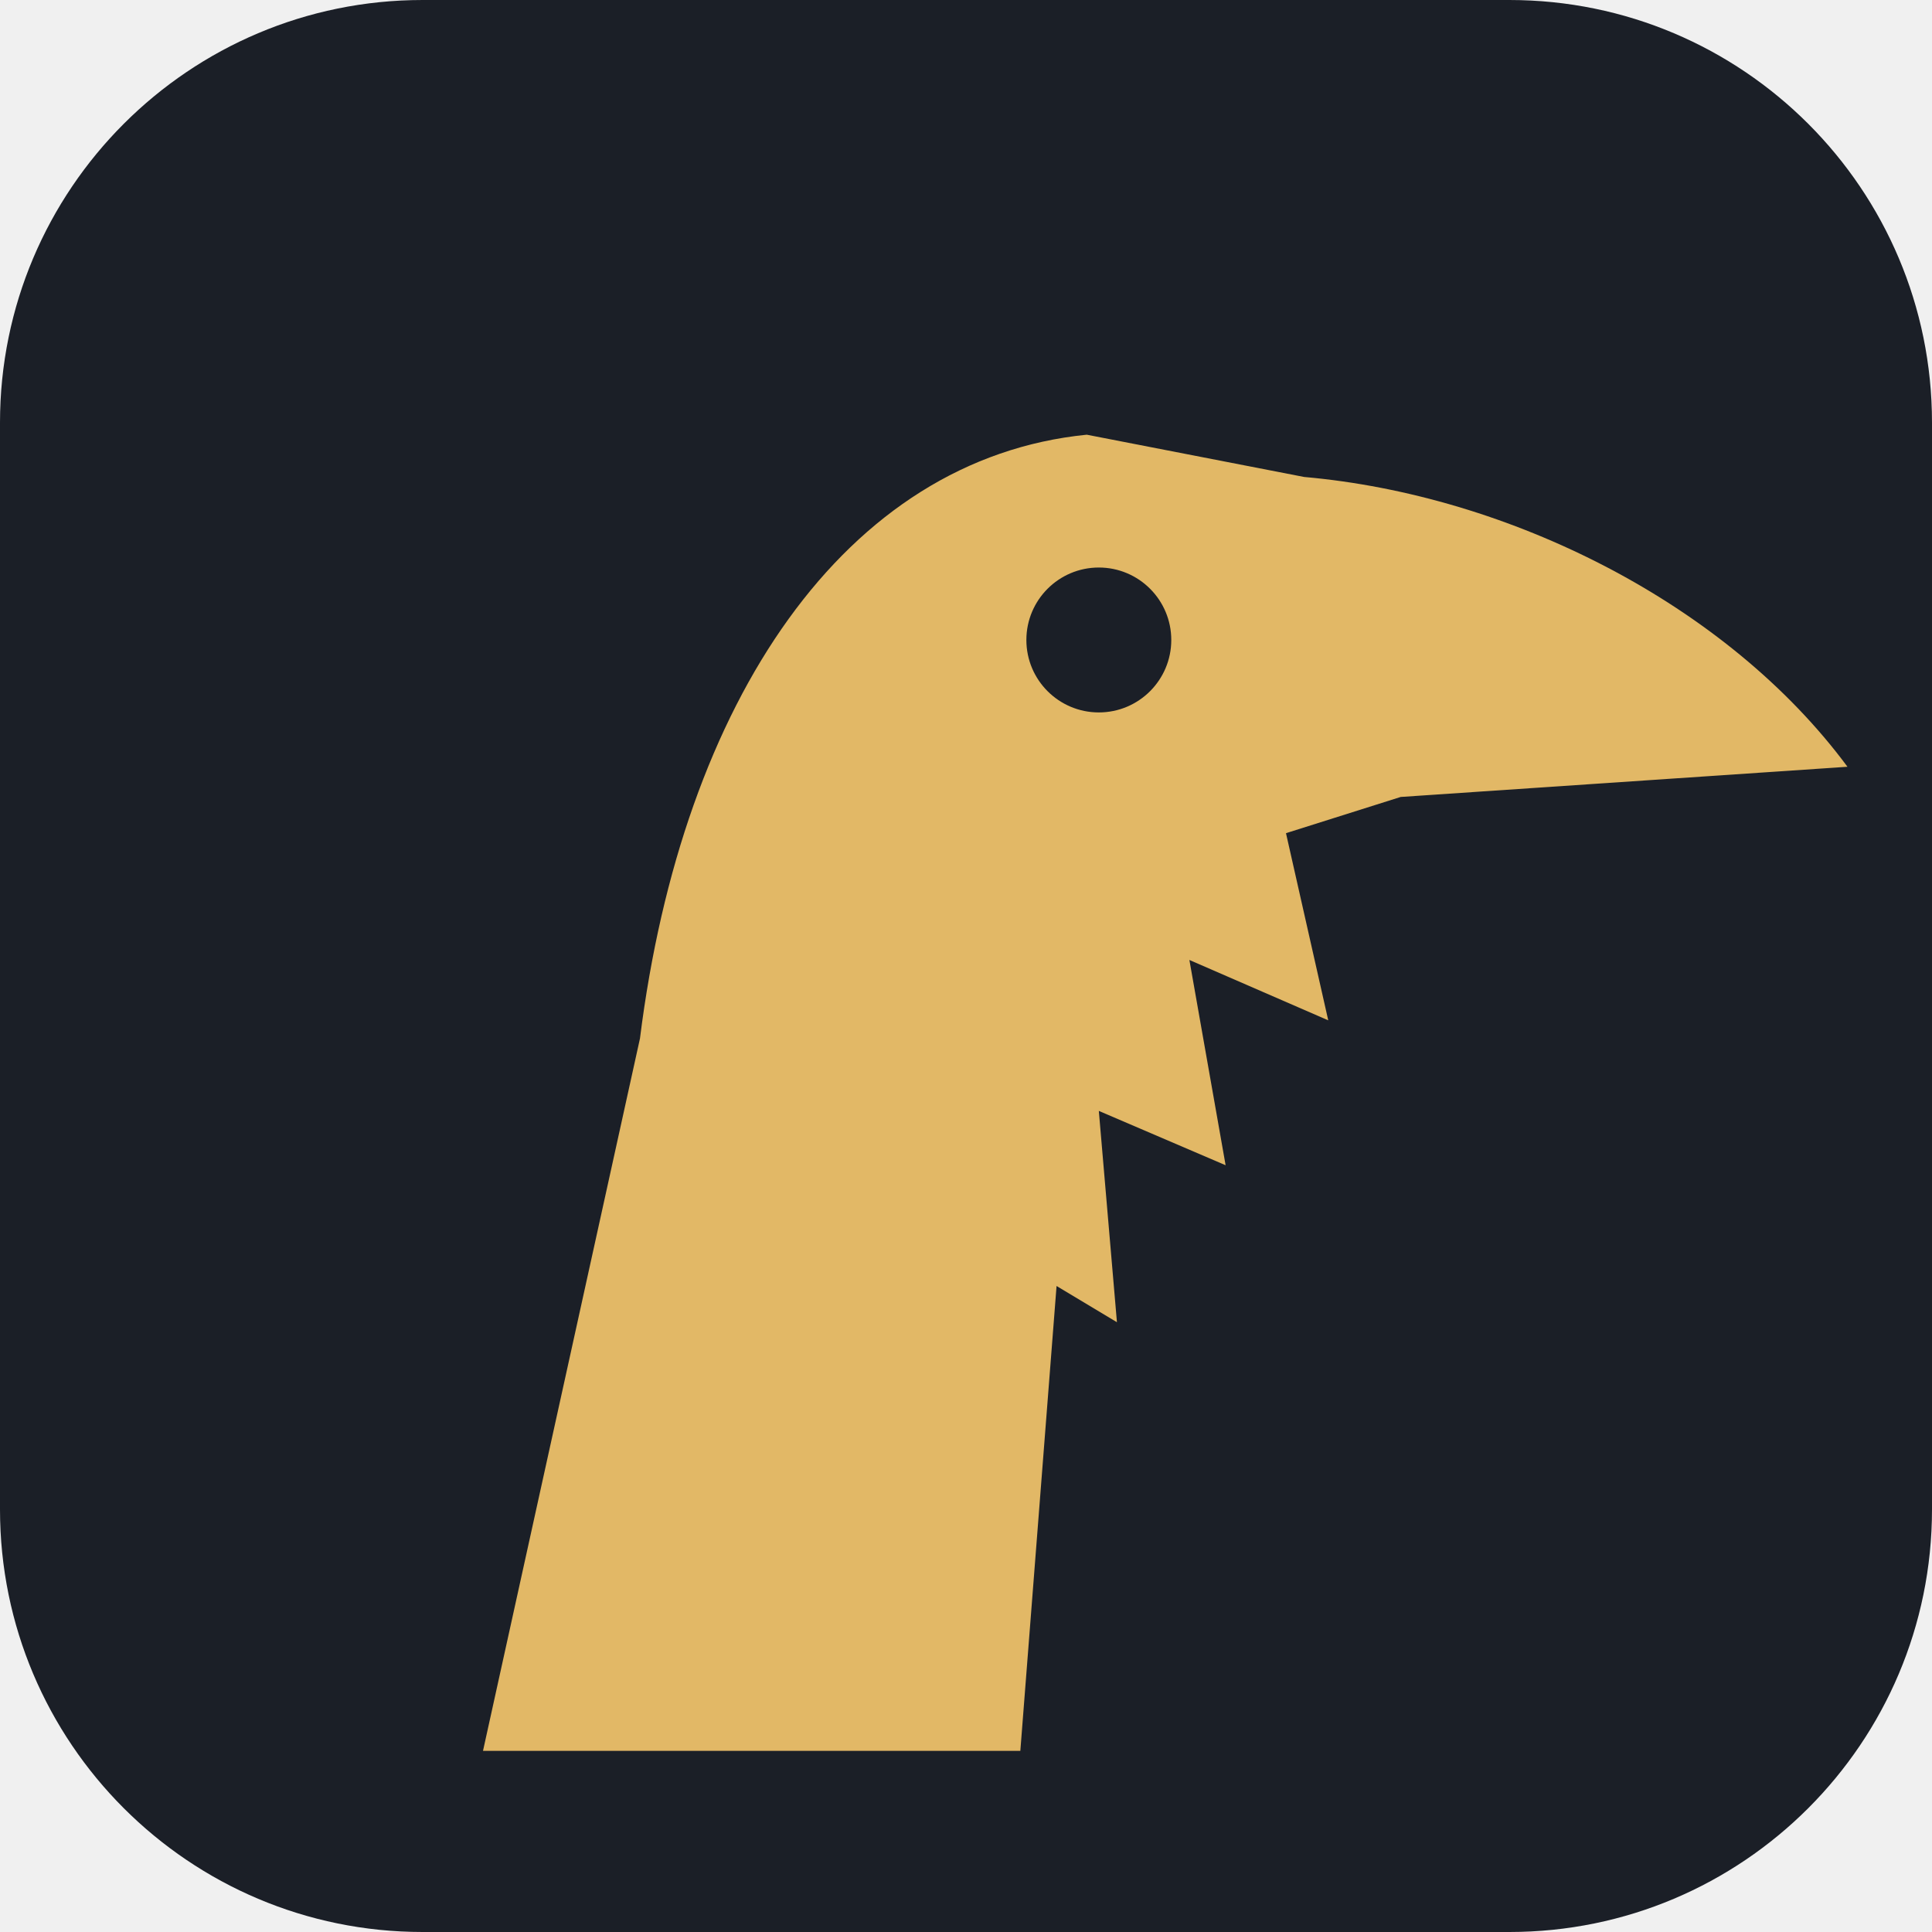
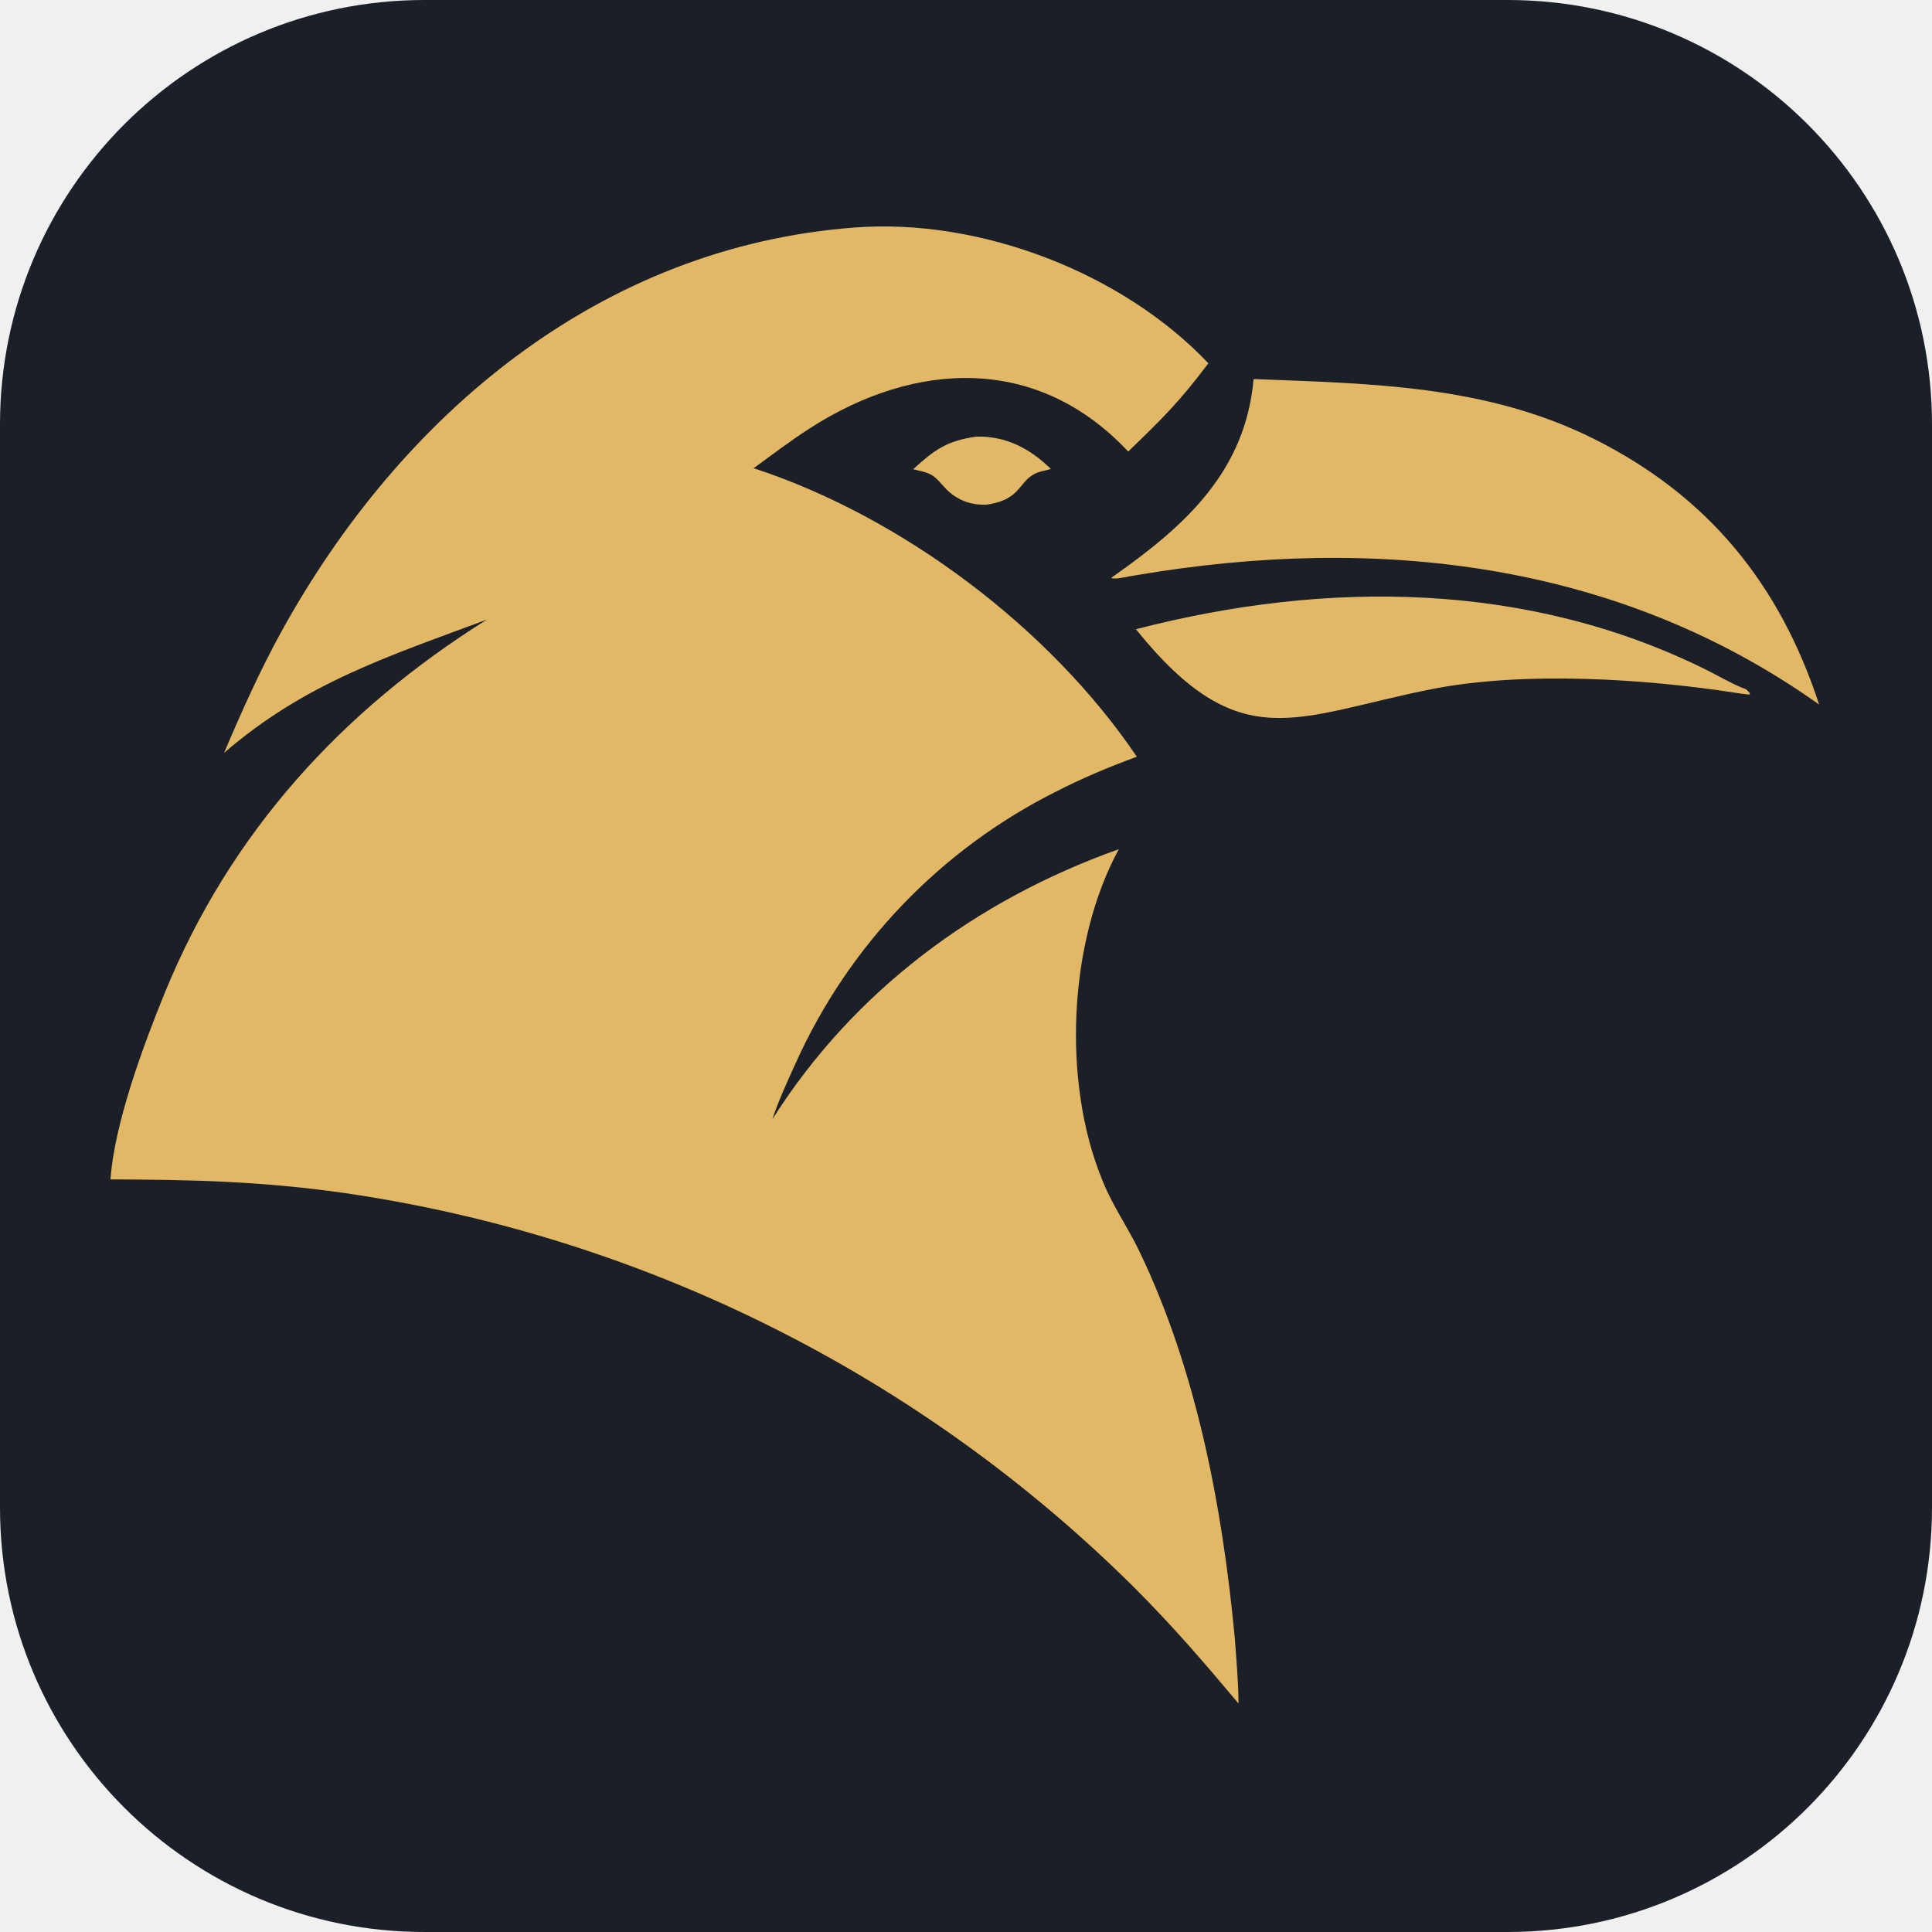
- <svg xmlns="http://www.w3.org/2000/svg" viewBox="0 0 32 32">
-   <rect width="32" height="32" rx="7" fill="#1b1f27" />
-   <mask id="eye">
-     <rect width="32" height="32" fill="white" />
-     <circle cx="18.2" cy="10.6" r="1.2" fill="black" />
-   </mask>
-   <path mask="url(#eye)" fill="#e2b866" d="M8 29 10.6 17.2C11.3 11.6 14 7.6 18 7.2L21.6 7.9C25 8.2 28.6 10 30.6 12.7L23.2 13.2 21.3 13.8 22 16.9 19.7 15.9 20.3 19.3 18.2 18.4 18.5 21.9 17.5 21.3 16.9 29Z" />
+ <svg xmlns="http://www.w3.org/2000/svg" viewBox="365 364 1320 1320">
+   <rect x="365" y="364" width="1320" height="1320" rx="290" fill="#1b1f27" />
+   <g fill="#e2b866">
+     <path d="M 949.6 519.4 C 1034.7 513.1 1131.7 550.1 1190.6 612.2 C 1171.0 638.3 1159.1 650.1 1135.8 672.5 C 1074.1 606.6 990.7 610.0 918.2 656.7 C 905.0 665.2 892.5 674.7 879.9 683.9 C 980.9 716.9 1082.2 792.9 1141.7 881.0 C 1121.8 888.4 1104.7 895.5 1085.8 905.2 C 1007.4 944.7 945.0 1009.9 908.9 1089.8 C 903.7 1101.1 896.4 1117.2 892.7 1128.7 C 948.2 1041.0 1032.0 978.8 1129.4 944.2 C 1094.9 1007.6 1090.6 1103.3 1118.1 1170.2 C 1124.7 1187.1 1135.5 1202.4 1143.3 1218.6 C 1182.5 1300 1200.2 1393.7 1208.6 1482.7 C 1209.7 1497.7 1211.1 1513 1211.2 1527.9 C 1187.1 1499.2 1166.4 1475.1 1139.8 1448.5 C 993.7 1303.4 804.8 1209 601.0 1179.2 C 544.1 1171.1 497.3 1170 440.5 1169.8 C 443.1 1131.5 463.2 1077.6 477.6 1042.3 C 522.3 933.0 598.1 849.8 697.7 787.3 C 630.0 812.6 573.5 830.5 518.1 878.4 C 530.1 850.1 542.2 823.0 557.0 796.0 C 638.9 647.1 775.5 532.2 949.6 519.4 z" />
+     <path d="M 1221.5 623.0 C 1302.0 626.1 1380.6 627.1 1454.3 664.0 C 1532.3 703.1 1581.0 763.2 1607.9 845.4 C 1470.2 747.4 1305.1 729.1 1141.3 757.0 C 1138.9 757.4 1136.5 757.8 1134.1 758.3 C 1131.6 758.7 1125.9 759.9 1124.2 758.8 L 1127.3 756.6 C 1175.4 722.6 1215.9 685.7 1221.5 623.0 z" />
+     <path d="M 1141.1 793.9 C 1271.6 760.1 1409.0 761.2 1530.7 821.6 C 1538.4 825.4 1548.7 831.4 1556.3 834.3 L 1557.9 834.9 L 1560.6 837.5 L 1560.1 838.6 C 1557.7 838.3 1555.5 838.1 1553.1 837.7 C 1490.0 827.7 1406.2 822.4 1343.4 834.8 C 1250.2 853.2 1212.4 882.4 1141.1 793.9 z" />
+     <path d="M 1032.2 662.3 C 1052.6 661.9 1068.7 670.5 1083.0 684.4 C 1081.5 684.8 1079.7 685.4 1078.4 685.6 C 1060.5 689.2 1065.4 703.5 1043 708.1 L 1039.2 708.8 C 1026.9 709.3 1016.9 704.8 1009.0 695.5 C 1001.8 687.1 999.6 687.2 988.9 684.6 C 1003.6 671.2 1012 665.1 1032.2 662.3 z" />
+   </g>
</svg>
